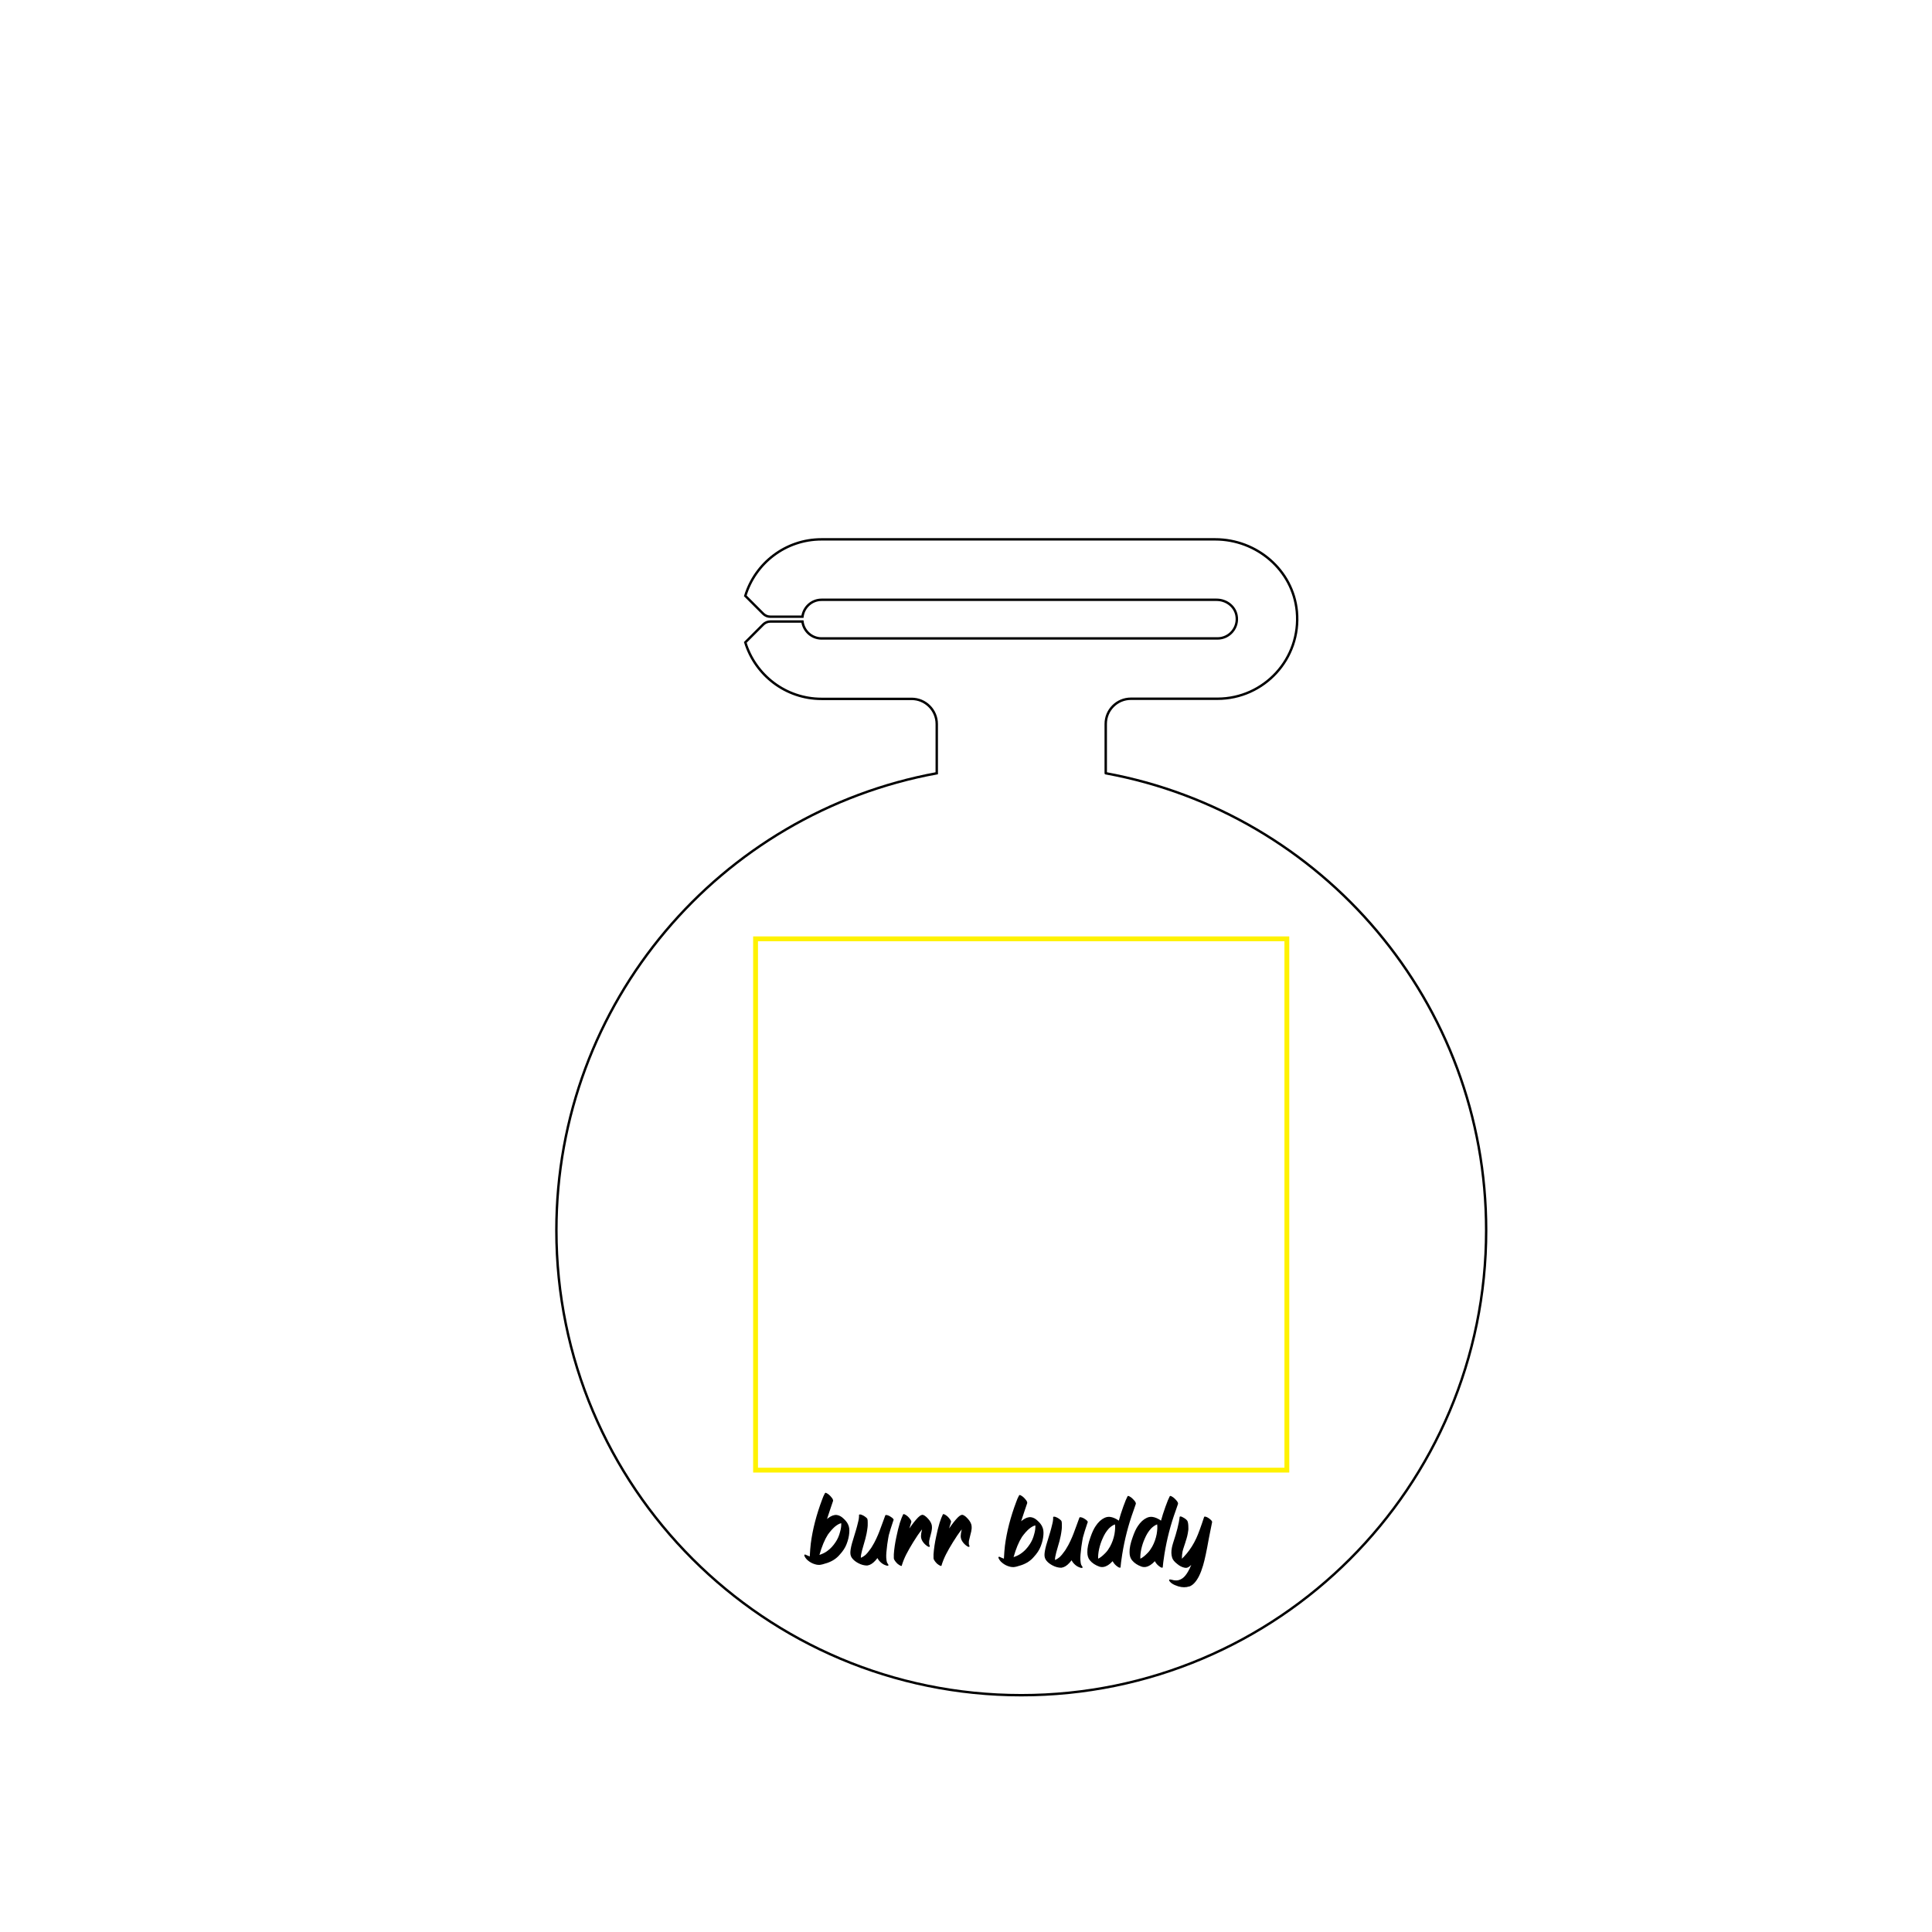
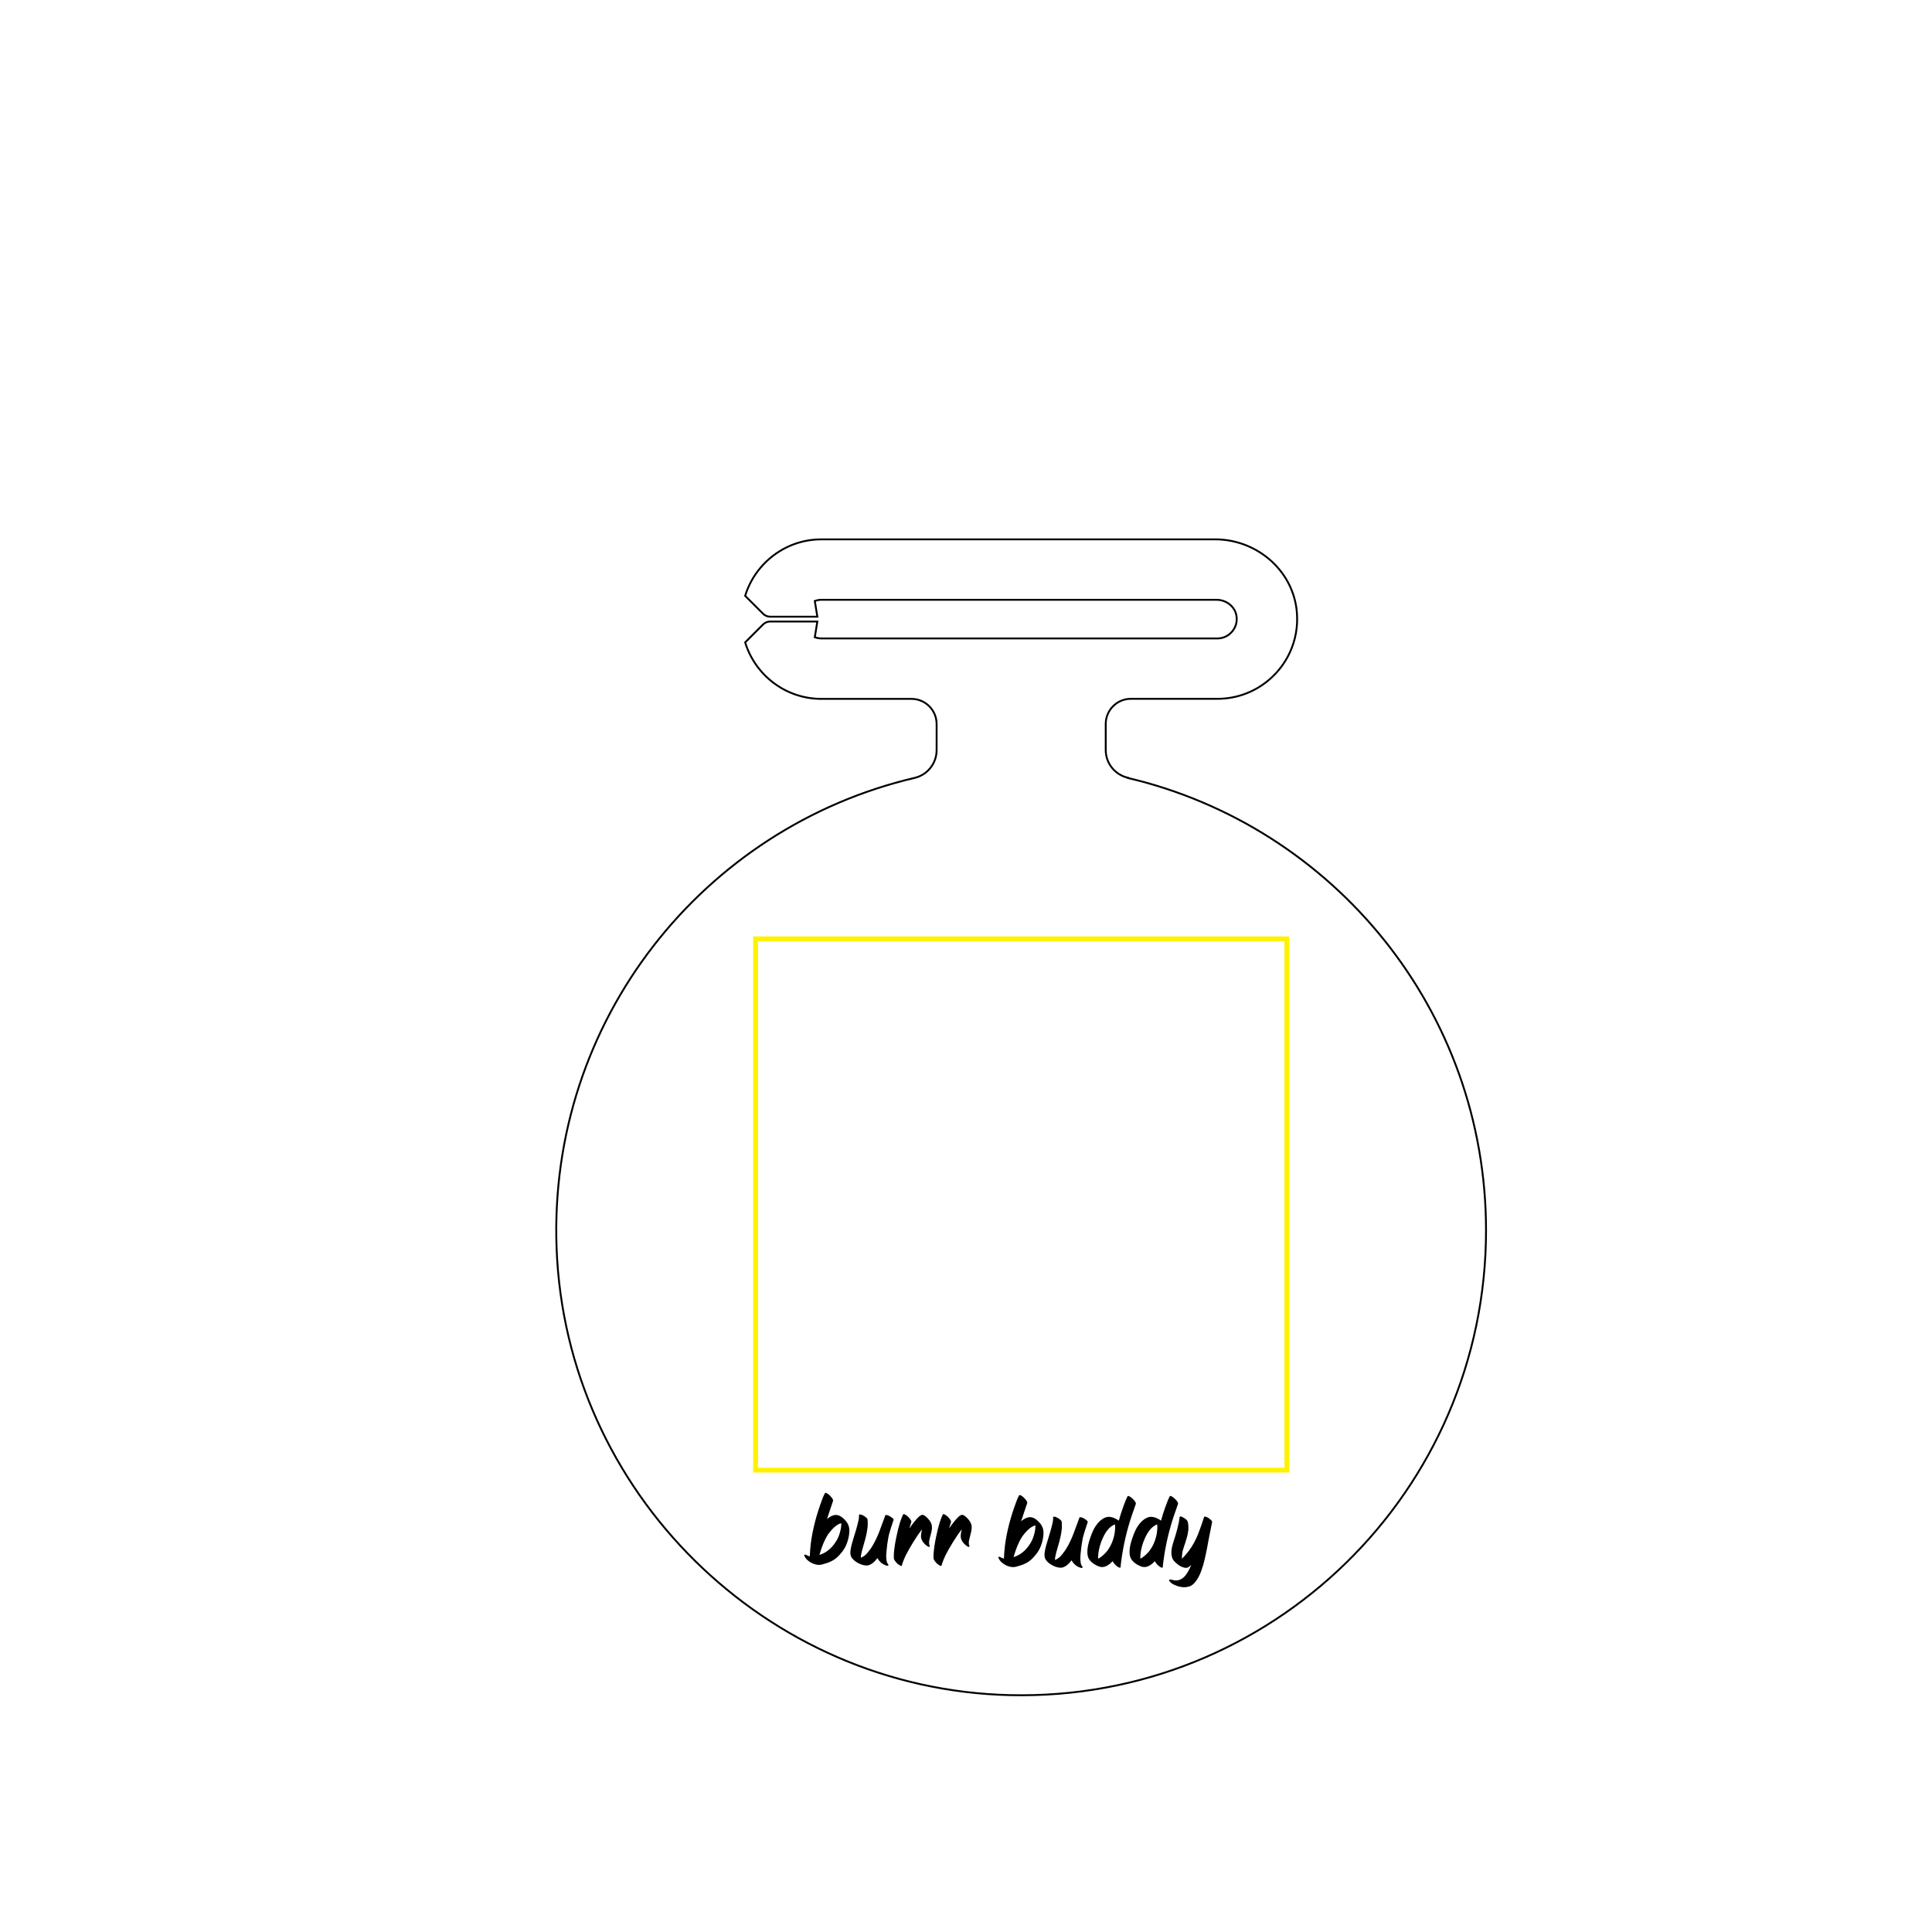
<svg xmlns="http://www.w3.org/2000/svg" id="Layer_1" data-name="Layer 1" viewBox="0 0 288 288">
  <defs>
    <style>
      .cls-1 {
-         stroke: #000;
-         stroke-width: .36px;
+         stroke: #fff200;
+         stroke-width: .72px;
      }

      .cls-1, .cls-2 {
        fill: none;
        stroke-miterlimit: 10;
      }

      .cls-2 {
-         stroke: #fff200;
-         stroke-width: .72px;
+         stroke: #000;
+         stroke-width: .28px;
      }
    </style>
  </defs>
-   <path class="cls-1" d="M164.83,115.25v-7.34c0-2.07,1.68-3.75,3.75-3.75h12.91c6.93,0,12.49-5.96,11.83-13.02-.58-6.16-5.99-10.74-12.17-10.74h-58.69c-5.35,0-9.88,3.55-11.36,8.42l2.67,2.67c.28.28.66.44,1.05.44h4.8c.18-1.41,1.38-2.52,2.84-2.52h58.91c1.39,0,2.68.93,2.95,2.3.36,1.84-1.05,3.46-2.82,3.46h-59.04c-1.46,0-2.66-1.11-2.84-2.52h-4.8c-.39,0-.77.16-1.05.44l-2.67,2.67c1.49,4.87,6.02,8.42,11.36,8.42h13.43c2.07,0,3.75,1.68,3.75,3.75v7.34c-32.25,5.93-56.7,34.17-56.7,68.13,0,38.27,31.03,69.3,69.3,69.3s69.3-31.03,69.3-69.3c0-33.97-24.45-62.21-56.7-68.13Z" />
-   <rect class="cls-2" x="112.63" y="139.95" width="79.2" height="79.2" />
+   <rect class="cls-1" x="112.63" y="139.95" width="79.2" height="79.2" />
  <g>
    <path d="M122.11,233.27c-.25.02-.56-.05-.94-.2-.33-.14-.63-.34-.91-.61-.16-.18-.28-.35-.35-.52-.03-.08-.02-.14.01-.18.05-.05.16-.03.35.08.17.08.32.14.44.18.04-.76.09-1.39.15-1.91.27-2.11.84-4.32,1.71-6.62.1-.29.23-.59.4-.9.05-.06.11-.08.19-.04.3.14.57.37.82.7.06.06.12.15.16.25.05.1.06.19.04.25-.08.26-.23.7-.44,1.3-.21.6-.36,1.06-.46,1.39.29-.25.58-.42.87-.53.21-.07.41-.1.61-.07.34.05.66.22.97.52.35.31.58.62.71.93.15.32.2.72.16,1.2-.04.53-.17,1.09-.4,1.68-.2.54-.55,1.07-1.05,1.61-.46.54-1.07.94-1.82,1.2-.56.19-.96.29-1.23.3ZM123.41,228.76c-.48.75-.9,1.76-1.26,3.03.51-.17.92-.38,1.23-.63.44-.32.84-.76,1.2-1.31.28-.42.5-.91.64-1.47.15-.5.2-.94.18-1.32-.26.05-.57.22-.91.49-.36.31-.72.71-1.08,1.21Z" />
    <path d="M132.4,233.2c.07.12.05.19-.07.2-.08,0-.16-.01-.23-.04-.27-.08-.53-.22-.76-.42-.23-.2-.41-.42-.54-.68-.41.54-.8.87-1.16,1.01-.16.05-.29.09-.38.1-.42,0-.86-.11-1.31-.35-.36-.19-.65-.41-.86-.66-.22-.25-.33-.54-.33-.89,0-.3.07-.78.25-1.43.06-.23.16-.54.28-.93.12-.4.23-.76.33-1.09.1-.33.18-.65.25-.95.14-.5.2-.91.18-1.21,0-.08.05-.11.16-.1.13,0,.28.06.46.15.11.05.23.14.38.25.14.11.23.2.25.27.04.1.05.3.05.6s0,.53-.03.68c-.03.27-.08.57-.14.89-.07.32-.13.58-.18.78-.05.2-.14.5-.26.91-.12.41-.2.68-.23.81-.14.52-.2.89-.18,1.12.25-.11.48-.25.7-.44.2-.19.43-.46.68-.82.04-.05.09-.12.16-.22.07-.1.12-.18.14-.23.21-.33.41-.7.61-1.13.2-.42.35-.79.47-1.1.12-.31.27-.72.46-1.24.19-.52.33-.9.42-1.15.02-.04.05-.05.1-.05.15,0,.35.05.59.19.24.14.41.27.51.41.04.07.05.11.04.12,0,0-.01.05-.04.12-.03.07-.05.12-.05.14-.26.76-.47,1.44-.63,2.03-.05.21-.12.67-.23,1.38-.12.91-.17,1.56-.15,1.95.02.34.06.6.14.79.03.05.08.13.15.22Z" />
    <path d="M134.46,233.37c-.03.06-.09.08-.19.04-.14-.05-.3-.16-.49-.31-.26-.26-.43-.49-.51-.68-.02-.04-.03-.1-.03-.19s0-.2,0-.32c0-.12,0-.19,0-.2.05-.79.18-1.69.4-2.69.15-.72.31-1.39.5-2.01.18-.56.35-.98.49-1.26.04-.05.11-.06.22-.01.29.13.55.35.79.67.18.24.25.4.2.5,0,.03-.06.18-.14.46-.09.28-.13.44-.14.48.45-.67.88-1.21,1.27-1.62.34-.34.6-.47.78-.4.16.05.34.17.52.34.38.36.62.71.72,1.02.06.16.09.4.07.7-.02.23-.08.55-.2.96s-.18.7-.21.87c-.02.26-.01.44.01.53.07.14.1.23.08.27-.04.11-.16.1-.37-.04-.3-.2-.54-.45-.72-.74-.15-.25-.22-.5-.22-.76,0-.23.05-.56.16-1-.46.57-.89,1.21-1.31,1.9-.43.69-.78,1.31-1.05,1.84-.27.54-.49,1.08-.66,1.64Z" />
    <path d="M140.37,233.37c-.03.06-.09.08-.19.04-.14-.05-.3-.16-.49-.31-.26-.26-.43-.49-.5-.68-.02-.04-.03-.1-.03-.19s0-.2,0-.32c0-.12,0-.19,0-.2.05-.79.18-1.69.4-2.69.15-.72.31-1.39.5-2.01.18-.56.35-.98.49-1.26.04-.05.11-.06.22-.01.29.13.55.35.79.67.18.24.25.4.2.5,0,.03-.06.18-.14.46-.09.28-.13.44-.14.48.45-.67.88-1.21,1.27-1.62.34-.34.6-.47.78-.4.16.05.34.17.52.34.38.36.62.71.72,1.02.06.16.09.4.07.7-.02.23-.08.55-.2.96-.11.41-.18.7-.21.87-.02.26-.01.44.01.53.07.14.1.23.08.27-.04.11-.16.1-.37-.04-.3-.2-.54-.45-.72-.74-.15-.25-.22-.5-.22-.76,0-.23.05-.56.16-1-.45.57-.89,1.21-1.31,1.9-.43.69-.78,1.31-1.05,1.84-.27.54-.49,1.08-.66,1.64Z" />
    <g>
      <path d="M151.05,233.6c-.25.02-.56-.05-.94-.2-.33-.14-.63-.34-.91-.61-.16-.18-.28-.35-.35-.52-.03-.08-.02-.14.01-.18.05-.05.16-.03.35.08.17.08.32.14.44.18.04-.76.09-1.39.15-1.91.27-2.11.84-4.32,1.71-6.62.1-.29.23-.59.4-.9.05-.06.11-.08.19-.04.3.14.57.37.82.7.06.06.12.15.16.25.05.1.06.19.04.25-.08.26-.23.7-.44,1.3-.21.6-.36,1.06-.46,1.39.29-.25.58-.42.87-.53.21-.07.41-.1.61-.07.34.05.66.22.97.52.35.31.58.62.71.93.15.32.2.72.16,1.2-.04.53-.17,1.09-.4,1.68-.2.54-.55,1.07-1.05,1.61-.46.54-1.07.94-1.82,1.2-.56.19-.96.29-1.23.3ZM152.35,229.09c-.48.75-.9,1.76-1.26,3.03.51-.17.92-.38,1.23-.63.44-.32.84-.76,1.2-1.31.28-.42.5-.91.64-1.47.15-.5.2-.94.18-1.32-.26.05-.57.22-.91.49-.36.31-.72.71-1.08,1.21Z" />
      <path d="M161.34,233.53c.07.12.05.19-.07.2-.08,0-.16-.01-.23-.04-.27-.08-.53-.22-.76-.42-.23-.2-.41-.42-.54-.68-.41.54-.8.87-1.16,1.01-.16.05-.29.09-.38.1-.42,0-.86-.11-1.31-.35-.36-.19-.65-.41-.86-.66-.22-.25-.33-.54-.33-.89,0-.3.07-.78.25-1.43.06-.23.16-.54.28-.93.12-.4.23-.76.33-1.09.1-.33.18-.65.25-.95.14-.5.2-.91.18-1.21,0-.08.05-.11.16-.1.13,0,.28.06.46.15.11.05.23.14.38.25.14.11.23.2.25.27.04.1.05.3.05.6s0,.53-.03.68c-.03.27-.08.57-.14.89-.07.32-.13.58-.18.78-.05.2-.14.5-.26.91-.12.41-.2.68-.23.81-.14.52-.2.89-.18,1.12.25-.11.48-.25.7-.44.2-.19.43-.46.68-.82.04-.05.09-.12.16-.22.07-.1.12-.18.14-.23.21-.33.41-.7.61-1.13.2-.42.35-.79.47-1.1.12-.31.27-.72.46-1.24.19-.52.33-.9.42-1.15.02-.04.05-.05.1-.05.15,0,.35.05.59.19.24.14.41.27.51.41.04.07.05.11.04.12,0,0-.01.05-.04.12-.03.07-.05.12-.05.14-.26.76-.47,1.44-.63,2.03-.05.21-.12.67-.23,1.38-.12.91-.17,1.56-.15,1.95.02.34.06.6.14.79.03.05.08.13.15.22Z" />
      <path d="M167.06,233.6c-.03.06-.06.1-.11.1-.12-.02-.23-.06-.33-.14-.31-.21-.55-.46-.71-.75,0,0-.02-.03-.03-.05,0-.04-.02-.05-.03-.03-.45.49-.89.77-1.34.85-.21.04-.42.02-.64-.05-.59-.21-1.06-.52-1.41-.94-.25-.31-.37-.7-.37-1.19-.02-.6.14-1.35.46-2.24.25-.73.51-1.29.79-1.69.38-.57.81-.97,1.28-1.19.28-.14.56-.19.85-.16.41.05.85.23,1.31.56.15-.58.38-1.28.67-2.1.27-.75.48-1.26.63-1.53.05-.08.15-.07.33.04.22.12.42.29.6.5.25.27.35.48.3.61-.07.23-.19.57-.35,1.02-.76,2.09-1.31,4.24-1.67,6.46-.15.96-.23,1.61-.25,1.92ZM163.84,230.92c-.12.56-.16,1.03-.14,1.43.3-.13.68-.43,1.13-.9.22-.23.43-.53.64-.9.31-.56.53-1.18.66-1.84.1-.6.13-1.07.08-1.42,0-.05,0-.06-.01-.05-.3.11-.6.31-.9.61-.39.42-.71.94-.97,1.57-.21.47-.37.97-.49,1.5Z" />
      <path d="M173.35,233.6c-.03.06-.06.1-.11.1-.12-.02-.23-.06-.33-.14-.31-.21-.55-.46-.71-.75,0,0-.02-.03-.03-.05,0-.04-.02-.05-.03-.03-.45.49-.89.77-1.34.85-.21.04-.42.02-.64-.05-.59-.21-1.06-.52-1.41-.94-.25-.31-.37-.7-.37-1.19-.02-.6.14-1.35.46-2.24.25-.73.51-1.29.79-1.69.38-.57.81-.97,1.28-1.19.28-.14.56-.19.85-.16.41.05.85.23,1.31.56.15-.58.38-1.28.67-2.1.27-.75.48-1.26.63-1.53.05-.08.15-.07.33.04.22.12.42.29.6.5.25.27.35.48.3.61-.07.23-.19.57-.35,1.02-.76,2.09-1.31,4.24-1.67,6.46-.15.96-.23,1.61-.25,1.92ZM170.13,230.92c-.12.56-.16,1.03-.14,1.43.3-.13.68-.43,1.13-.9.22-.23.43-.53.64-.9.31-.56.53-1.18.66-1.84.1-.6.13-1.07.08-1.42,0-.05,0-.06-.01-.05-.3.11-.6.31-.9.61-.39.42-.71.94-.97,1.57-.21.47-.37.97-.49,1.5Z" />
      <path d="M177.26,236.49c-.47.16-1.01.16-1.6-.01-.39-.12-.71-.26-.94-.42-.24-.16-.39-.33-.45-.5,0,0,.02-.05.05-.11.08,0,.2,0,.35.04.15.04.25.06.29.07.3.05.56.04.79-.03.35-.11.65-.31.9-.61.32-.37.63-.92.93-1.64-.19.19-.38.32-.57.4-.16.05-.32.05-.46.01-.36-.08-.72-.26-1.06-.55-.42-.32-.67-.63-.76-.94-.14-.44-.15-.93-.04-1.49.05-.29.24-.92.56-1.9.2-.66.36-1.3.48-1.91.05-.27.09-.48.1-.61,0-.11,0-.17.03-.19.06-.08.21-.06.44.07.3.15.52.31.67.5.09.13.15.38.17.75.02.37.02.64-.02.79-.06.5-.19,1.03-.38,1.58,0,.05-.08.25-.2.63-.13.37-.21.66-.26.86-.06.33-.1.69-.1,1.08.15-.13.38-.38.7-.75.55-.66,1.04-1.42,1.45-2.31.29-.62.68-1.68,1.17-3.18,0,0,.01-.02.04-.03.03-.01.05-.02.05-.02.24.02.5.15.81.41.2.17.3.31.29.41-.02.09-.1.5-.25,1.24-.15.73-.23,1.15-.25,1.26-.32,1.81-.6,3.13-.85,3.97-.35,1.19-.78,2.07-1.3,2.62-.22.24-.47.41-.75.52Z" />
    </g>
  </g>
+   <path class="cls-2" d="M168.13,115.94c-1.93-.45-3.3-2.15-3.3-4.13v-3.89c0-2.07,1.68-3.75,3.75-3.75h12.91c3.03,0,5.8-1.14,7.9-3.02.6-.54,1.15-1.13,1.63-1.78s.9-1.34,1.24-2.08c.86-1.84,1.26-3.94,1.05-6.15-.07-.77-.22-1.51-.44-2.23-1.51-5-6.33-8.51-11.74-8.51h-58.69c-3.64,0-6.9,1.65-9.08,4.24-1.02,1.21-1.81,2.63-2.28,4.18l2.67,2.67c.28.28.66.44,1.05.44h4.8s2.24,0,2.24,0l-.38-2.34c.31-.11.63-.18.98-.18h58.91c1.39,0,2.68.93,2.95,2.3.09.46.07.9-.04,1.31-.33,1.23-1.45,2.15-2.78,2.15h-59.04c-.34,0-.67-.07-.98-.18l.38-2.34h-7.04c-.39,0-.77.16-1.05.44l-2.67,2.67h0c1.49,4.87,6.02,8.42,11.36,8.42h13.43c2.07,0,3.75,1.68,3.75,3.75v3.9c0,1.97-1.36,3.68-3.28,4.13-31.44,7.37-54.64,36.13-53.37,70.1,1.36,36.37,31.18,65.76,67.56,66.63,39.04.93,70.99-30.44,70.99-69.28,0-32.8-22.79-60.26-53.4-67.44Z" />
</svg>
